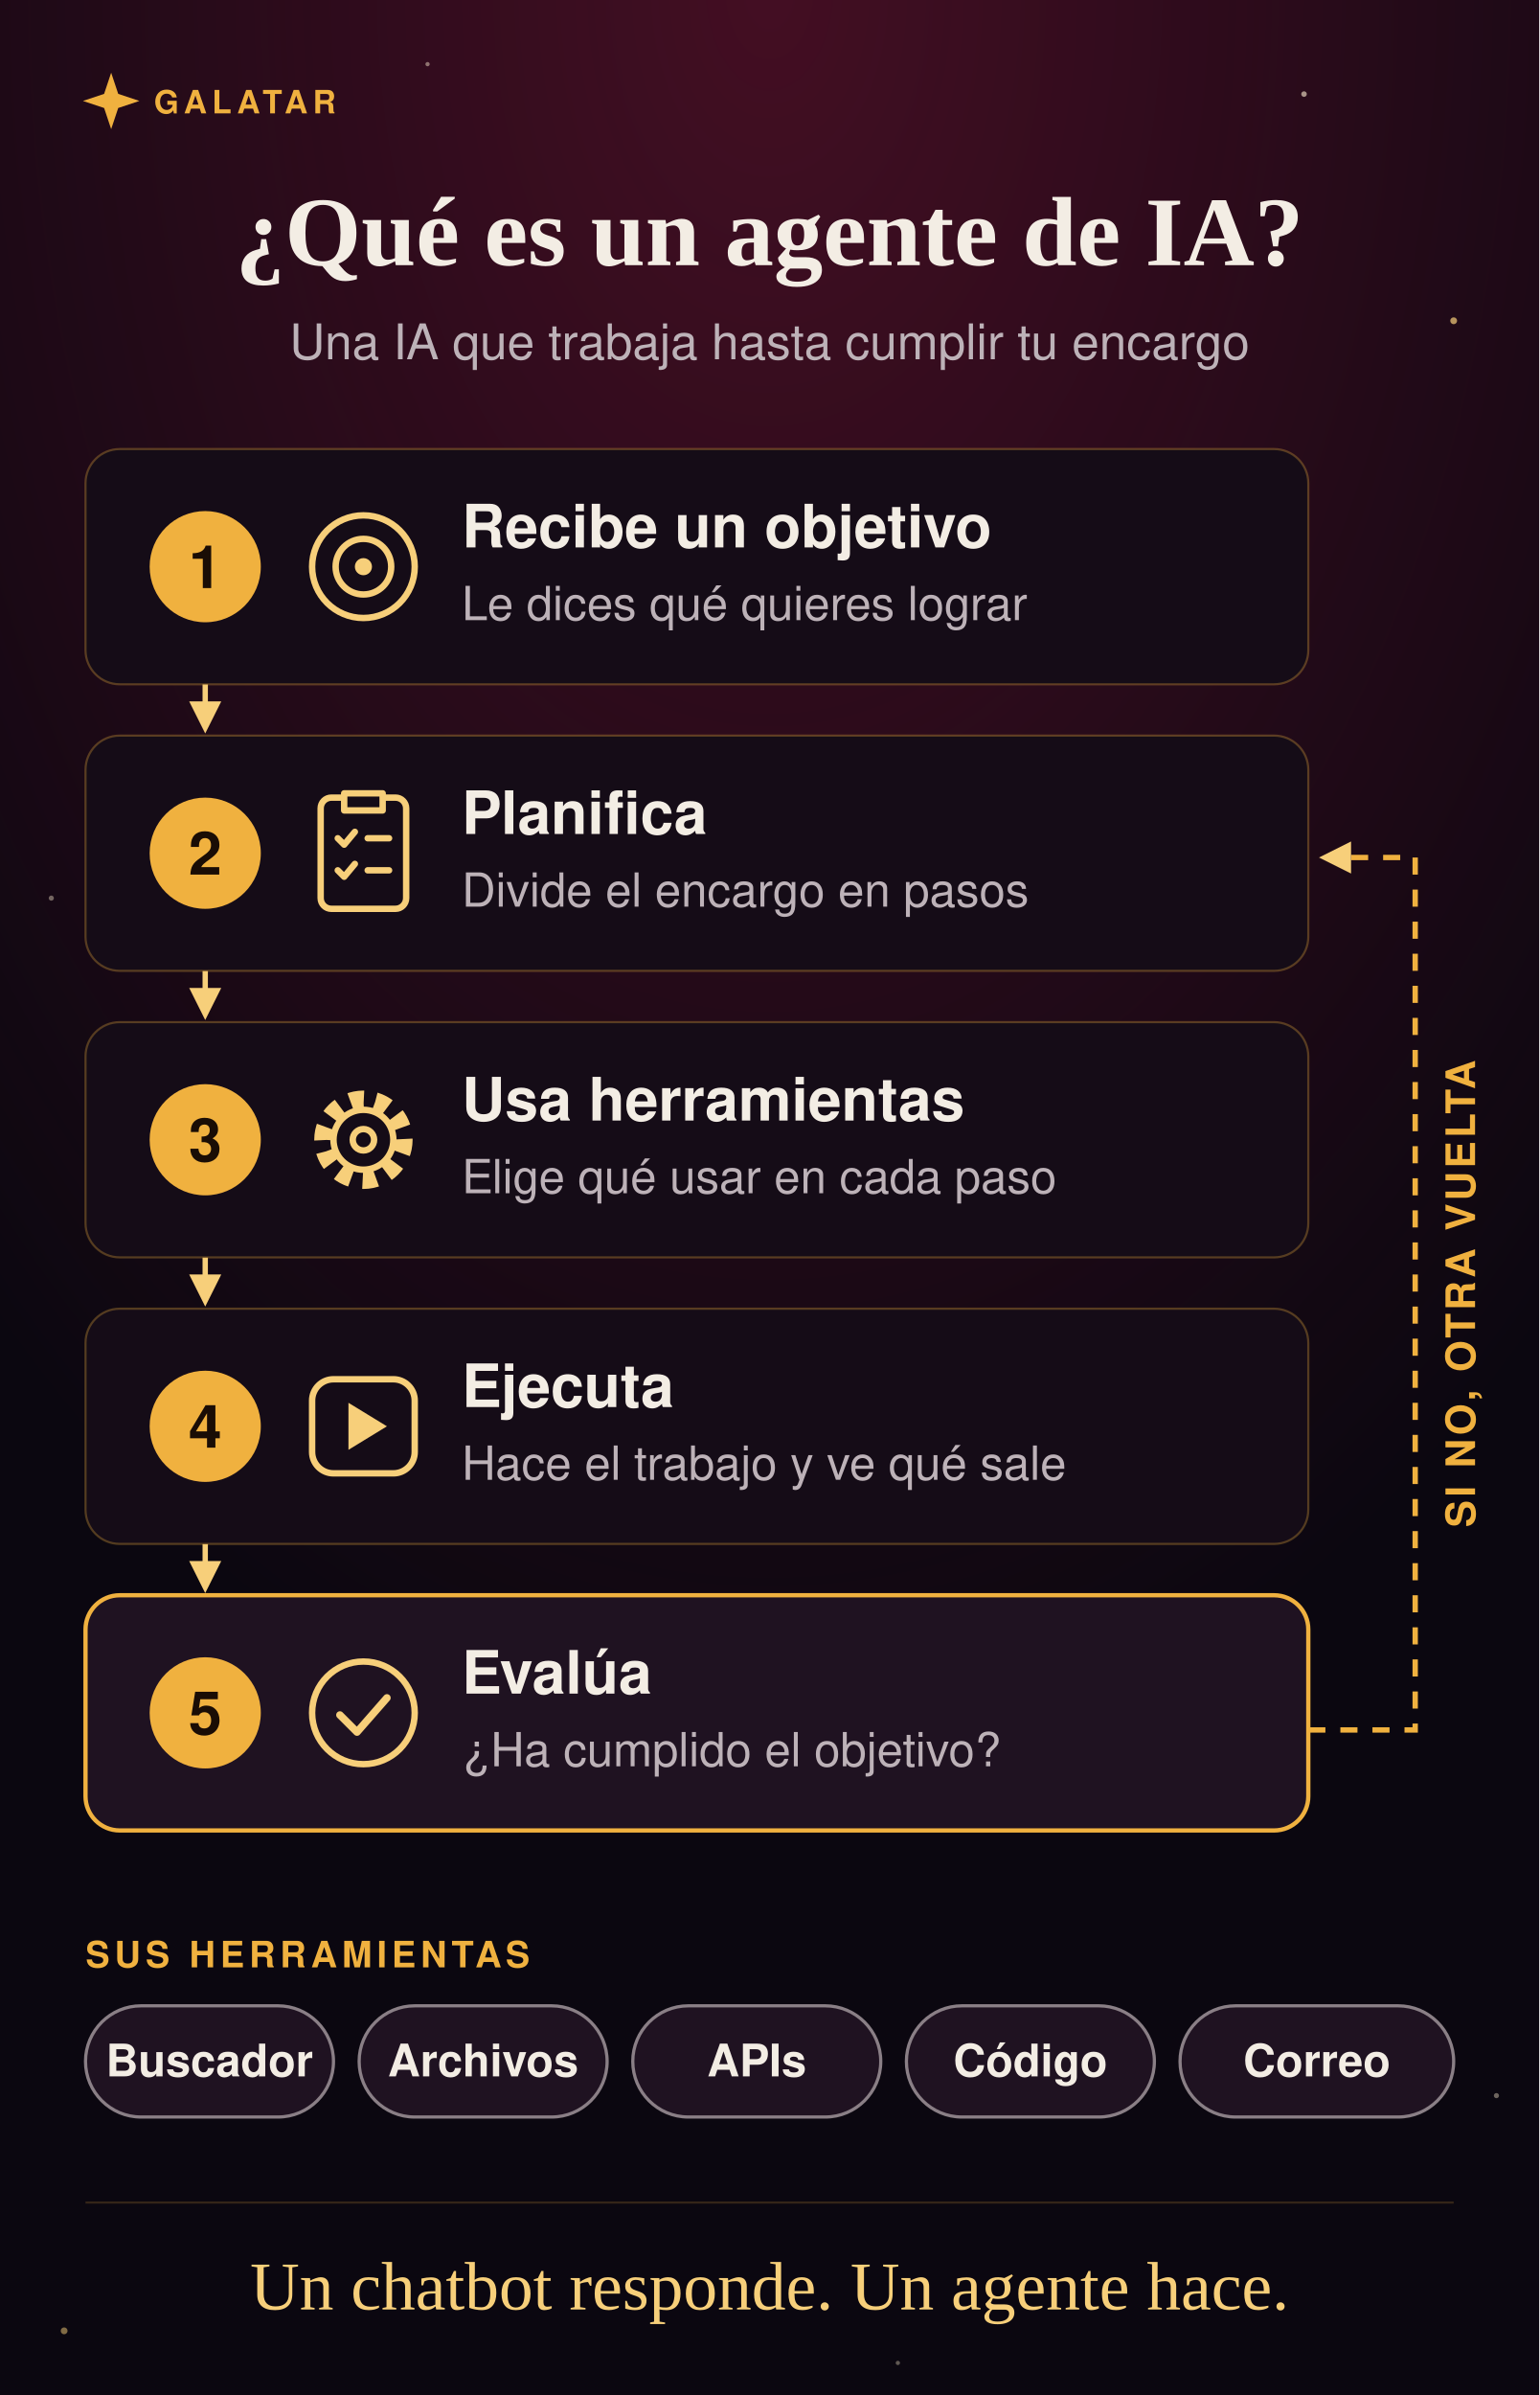
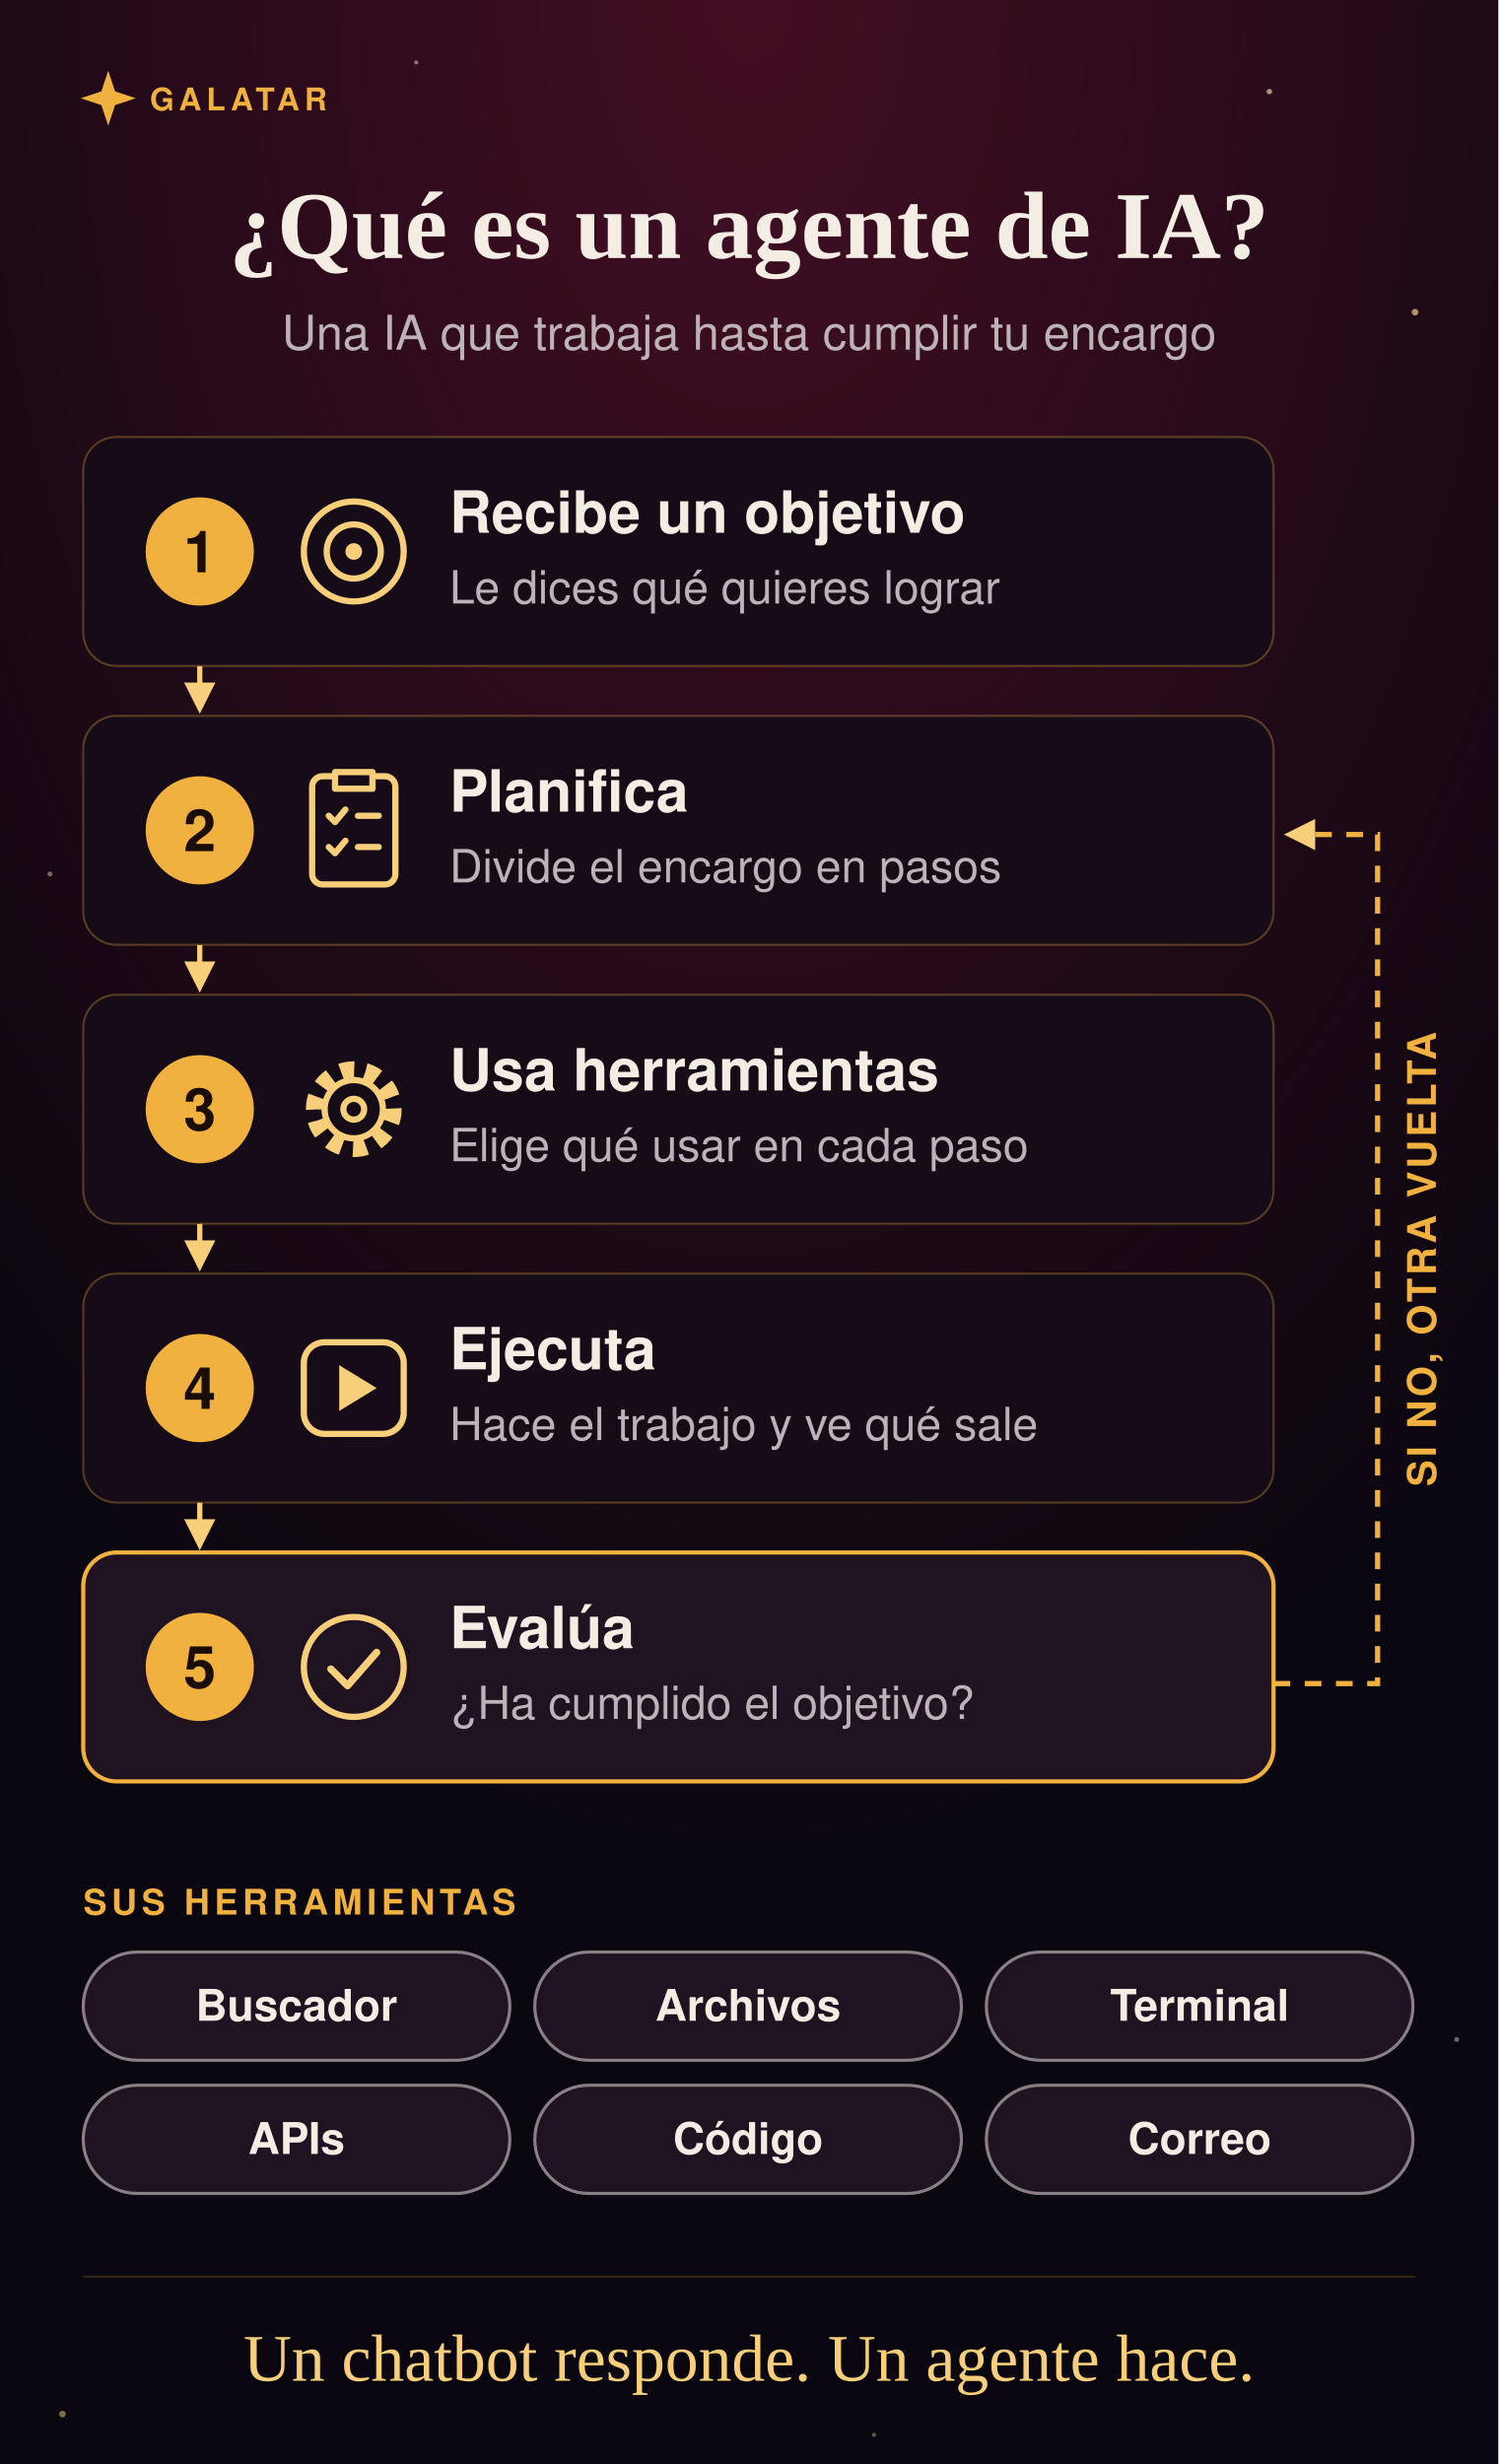
- <svg xmlns="http://www.w3.org/2000/svg" viewBox="0 0 720 1120" width="720" height="1120" role="img" aria-labelledby="titulo desc">
+ <svg xmlns="http://www.w3.org/2000/svg" viewBox="0 0 720 1184" width="720" height="1184" role="img" aria-labelledby="titulo desc">
  <defs>
    <radialGradient id="brillo" cx="50%" cy="0%" r="75%">
      <stop offset="0" stop-color="#a01a42" stop-opacity="0.38" />
      <stop offset="1" stop-color="#a01a42" stop-opacity="0" />
    </radialGradient>
    <marker id="fl" viewBox="0 0 10 10" refX="8" refY="5" markerWidth="6" markerHeight="6" orient="auto-start-reverse">
      <path d="M0 0 L10 5 L0 10 z" fill="#f7cf7a" />
    </marker>
  </defs>
-   <rect width="720" height="1120" fill="#0b0710" />
-   <rect width="720" height="1120" fill="url(#brillo)" />
+   <rect width="720" height="1184" fill="#0b0710" />
+   <rect width="720" height="1184" fill="url(#brillo)" />
  <g fill="#fff0d2">
    <circle cx="610" cy="44" r="1.3" opacity="0.6" />
    <circle cx="680" cy="150" r="1.6" fill="#f7cf7a" opacity="0.7" />
    <circle cx="200" cy="30" r="1" opacity="0.45" />
    <circle cx="24" cy="420" r="1.2" opacity="0.4" />
    <circle cx="700" cy="980" r="1.2" opacity="0.4" />
-     <circle cx="30" cy="1090" r="1.6" fill="#f7cf7a" opacity="0.5" />
-     <circle cx="420" cy="1105" r="1" opacity="0.35" />
+     <circle cx="30" cy="1160" r="1.6" fill="#f7cf7a" opacity="0.5" />
+     <circle cx="420" cy="1170" r="1" opacity="0.35" />
  </g>
  <g font-family="Atkinson Hyperlegible, 'Segoe UI', system-ui, -apple-system, Helvetica, Arial, sans-serif">
    <path d="M52 34 l3.3 9.9 9.9 3.3 -9.9 3.3 -3.3 9.9 -3.3 -9.9 -9.9 -3.3 9.9 -3.3z" fill="#f0b13f" />
    <text x="72" y="53" font-size="15" font-weight="700" letter-spacing="2.4" fill="#f0b13f">GALATAR</text>
    <text x="360" y="124" text-anchor="middle" font-family="Fraunces, Georgia, 'Times New Roman', serif" font-size="46" font-weight="600" fill="#f3ede4">¿Qué es un agente de IA?</text>
    <text x="360" y="168" text-anchor="middle" font-size="23" fill="#bdb2b8">Una IA que trabaja hasta cumplir tu encargo</text>
    <g stroke="#f7cf7a" stroke-width="2.5" fill="none">
      <line x1="96" y1="320" x2="96" y2="340" marker-end="url(#fl)" />
      <line x1="96" y1="454" x2="96" y2="474" marker-end="url(#fl)" />
      <line x1="96" y1="588" x2="96" y2="608" marker-end="url(#fl)" />
      <line x1="96" y1="722" x2="96" y2="742" marker-end="url(#fl)" />
    </g>
    <path d="M612 809 H 662 V 401 H 620" fill="none" stroke="#f0b13f" stroke-width="2.5" stroke-dasharray="8 7" marker-end="url(#fl)" />
    <text transform="translate(690 605) rotate(-90)" text-anchor="middle" font-size="19" font-weight="700" letter-spacing="1.5" fill="#f0b13f">SI NO, OTRA VUELTA</text>
    <rect x="40" y="210" width="572" height="110" rx="16" fill="#150c17" stroke="#f0b13f" stroke-opacity="0.3" />
    <circle cx="96" cy="265" r="26" fill="#f0b13f" />
    <text x="96" y="275" text-anchor="middle" font-size="28" font-weight="700" fill="#1a0d05">1</text>
    <g fill="none" stroke="#f7cf7a" stroke-width="3">
      <circle cx="170" cy="265" r="24" />
      <circle cx="170" cy="265" r="13" />
    </g>
    <circle cx="170" cy="265" r="4" fill="#f7cf7a" />
    <text x="216" y="256" font-size="28" font-weight="700" fill="#f3ede4">Recibe un objetivo</text>
    <text x="216" y="290" font-size="22" fill="#bdb2b8">Le dices qué quieres lograr</text>
    <rect x="40" y="344" width="572" height="110" rx="16" fill="#150c17" stroke="#f0b13f" stroke-opacity="0.3" />
    <circle cx="96" cy="399" r="26" fill="#f0b13f" />
    <text x="96" y="409" text-anchor="middle" font-size="28" font-weight="700" fill="#1a0d05">2</text>
    <g fill="none" stroke="#f7cf7a" stroke-width="3" stroke-linecap="round" stroke-linejoin="round">
      <rect x="150" y="373" width="40" height="52" rx="5" />
      <path d="M161 371 h18 v8 h-18z" fill="#150c17" />
      <path d="M158 392 l3 3 5 -6 M158 407 l3 3 5 -6" />
      <path d="M172 392 h10 M172 407 h10" />
    </g>
    <text x="216" y="390" font-size="28" font-weight="700" fill="#f3ede4">Planifica</text>
    <text x="216" y="424" font-size="22" fill="#bdb2b8">Divide el encargo en pasos</text>
    <rect x="40" y="478" width="572" height="110" rx="16" fill="#150c17" stroke="#f0b13f" stroke-opacity="0.3" />
    <circle cx="96" cy="533" r="26" fill="#f0b13f" />
    <text x="96" y="543" text-anchor="middle" font-size="28" font-weight="700" fill="#1a0d05">3</text>
    <circle cx="170" cy="533" r="19" fill="none" stroke="#f7cf7a" stroke-width="8" stroke-dasharray="6.4 5.5" />
    <circle cx="170" cy="533" r="14" fill="none" stroke="#f7cf7a" stroke-width="3" />
    <circle cx="170" cy="533" r="5" fill="none" stroke="#f7cf7a" stroke-width="3" />
    <text x="216" y="524" font-size="28" font-weight="700" fill="#f3ede4">Usa herramientas</text>
    <text x="216" y="558" font-size="22" fill="#bdb2b8">Elige qué usar en cada paso</text>
    <rect x="40" y="612" width="572" height="110" rx="16" fill="#150c17" stroke="#f0b13f" stroke-opacity="0.3" />
    <circle cx="96" cy="667" r="26" fill="#f0b13f" />
    <text x="96" y="677" text-anchor="middle" font-size="28" font-weight="700" fill="#1a0d05">4</text>
    <rect x="146" y="645" width="48" height="44" rx="10" fill="none" stroke="#f7cf7a" stroke-width="3" />
    <path d="M163 656 L181 667 L163 678z" fill="#f7cf7a" />
    <text x="216" y="658" font-size="28" font-weight="700" fill="#f3ede4">Ejecuta</text>
    <text x="216" y="692" font-size="22" fill="#bdb2b8">Hace el trabajo y ve qué sale</text>
    <rect x="40" y="746" width="572" height="110" rx="16" fill="#1f1221" stroke="#f0b13f" stroke-width="2" />
    <circle cx="96" cy="801" r="26" fill="#f0b13f" />
    <text x="96" y="811" text-anchor="middle" font-size="28" font-weight="700" fill="#1a0d05">5</text>
    <circle cx="170" cy="801" r="24" fill="none" stroke="#f7cf7a" stroke-width="3" />
    <path d="M159 802 l8 8 14 -16" fill="none" stroke="#f7cf7a" stroke-width="3.5" stroke-linecap="round" stroke-linejoin="round" />
    <text x="216" y="792" font-size="28" font-weight="700" fill="#f3ede4">Evalúa</text>
    <text x="216" y="826" font-size="22" fill="#bdb2b8">¿Ha cumplido el objetivo?</text>
    <text x="40" y="920" font-size="17" font-weight="700" letter-spacing="2.2" fill="#f0b13f">SUS HERRAMIENTAS</text>
    <g font-size="21" font-weight="700" fill="#f3ede4" text-anchor="middle">
-       <rect x="40" y="938" width="116" height="52" rx="26" fill="#1f1221" stroke="#8a7f86" stroke-width="1.5" />
-       <text x="98" y="971">Buscador</text>
-       <rect x="168" y="938" width="116" height="52" rx="26" fill="#1f1221" stroke="#8a7f86" stroke-width="1.5" />
-       <text x="226" y="971">Archivos</text>
-       <rect x="296" y="938" width="116" height="52" rx="26" fill="#1f1221" stroke="#8a7f86" stroke-width="1.5" />
-       <text x="354" y="971">APIs</text>
-       <rect x="424" y="938" width="116" height="52" rx="26" fill="#1f1221" stroke="#8a7f86" stroke-width="1.5" />
-       <text x="482" y="971">Código</text>
-       <rect x="552" y="938" width="128" height="52" rx="26" fill="#1f1221" stroke="#8a7f86" stroke-width="1.5" />
-       <text x="616" y="971">Correo</text>
+       <rect x="40" y="938" width="205" height="52" rx="26" fill="#1f1221" stroke="#8a7f86" stroke-width="1.5" />
+       <text x="142.5" y="971">Buscador</text>
+       <rect x="257" y="938" width="205" height="52" rx="26" fill="#1f1221" stroke="#8a7f86" stroke-width="1.5" />
+       <text x="359.5" y="971">Archivos</text>
+       <rect x="474" y="938" width="205" height="52" rx="26" fill="#1f1221" stroke="#8a7f86" stroke-width="1.5" />
+       <text x="576.5" y="971">Terminal</text>
+       <rect x="40" y="1002" width="205" height="52" rx="26" fill="#1f1221" stroke="#8a7f86" stroke-width="1.5" />
+       <text x="142.5" y="1035">APIs</text>
+       <rect x="257" y="1002" width="205" height="52" rx="26" fill="#1f1221" stroke="#8a7f86" stroke-width="1.5" />
+       <text x="359.5" y="1035">Código</text>
+       <rect x="474" y="1002" width="205" height="52" rx="26" fill="#1f1221" stroke="#8a7f86" stroke-width="1.5" />
+       <text x="576.5" y="1035">Correo</text>
    </g>
-     <line x1="40" y1="1030" x2="680" y2="1030" stroke="#f0b13f" stroke-opacity="0.18" />
-     <text x="360" y="1080" text-anchor="middle" font-family="Fraunces, Georgia, 'Times New Roman', serif" font-size="32" fill="#f7cf7a">Un chatbot responde. Un agente hace.</text>
+     <line x1="40" y1="1094" x2="680" y2="1094" stroke="#f0b13f" stroke-opacity="0.18" />
+     <text x="360" y="1144" text-anchor="middle" font-family="Fraunces, Georgia, 'Times New Roman', serif" font-size="32" fill="#f7cf7a">Un chatbot responde. Un agente hace.</text>
  </g>
</svg>
